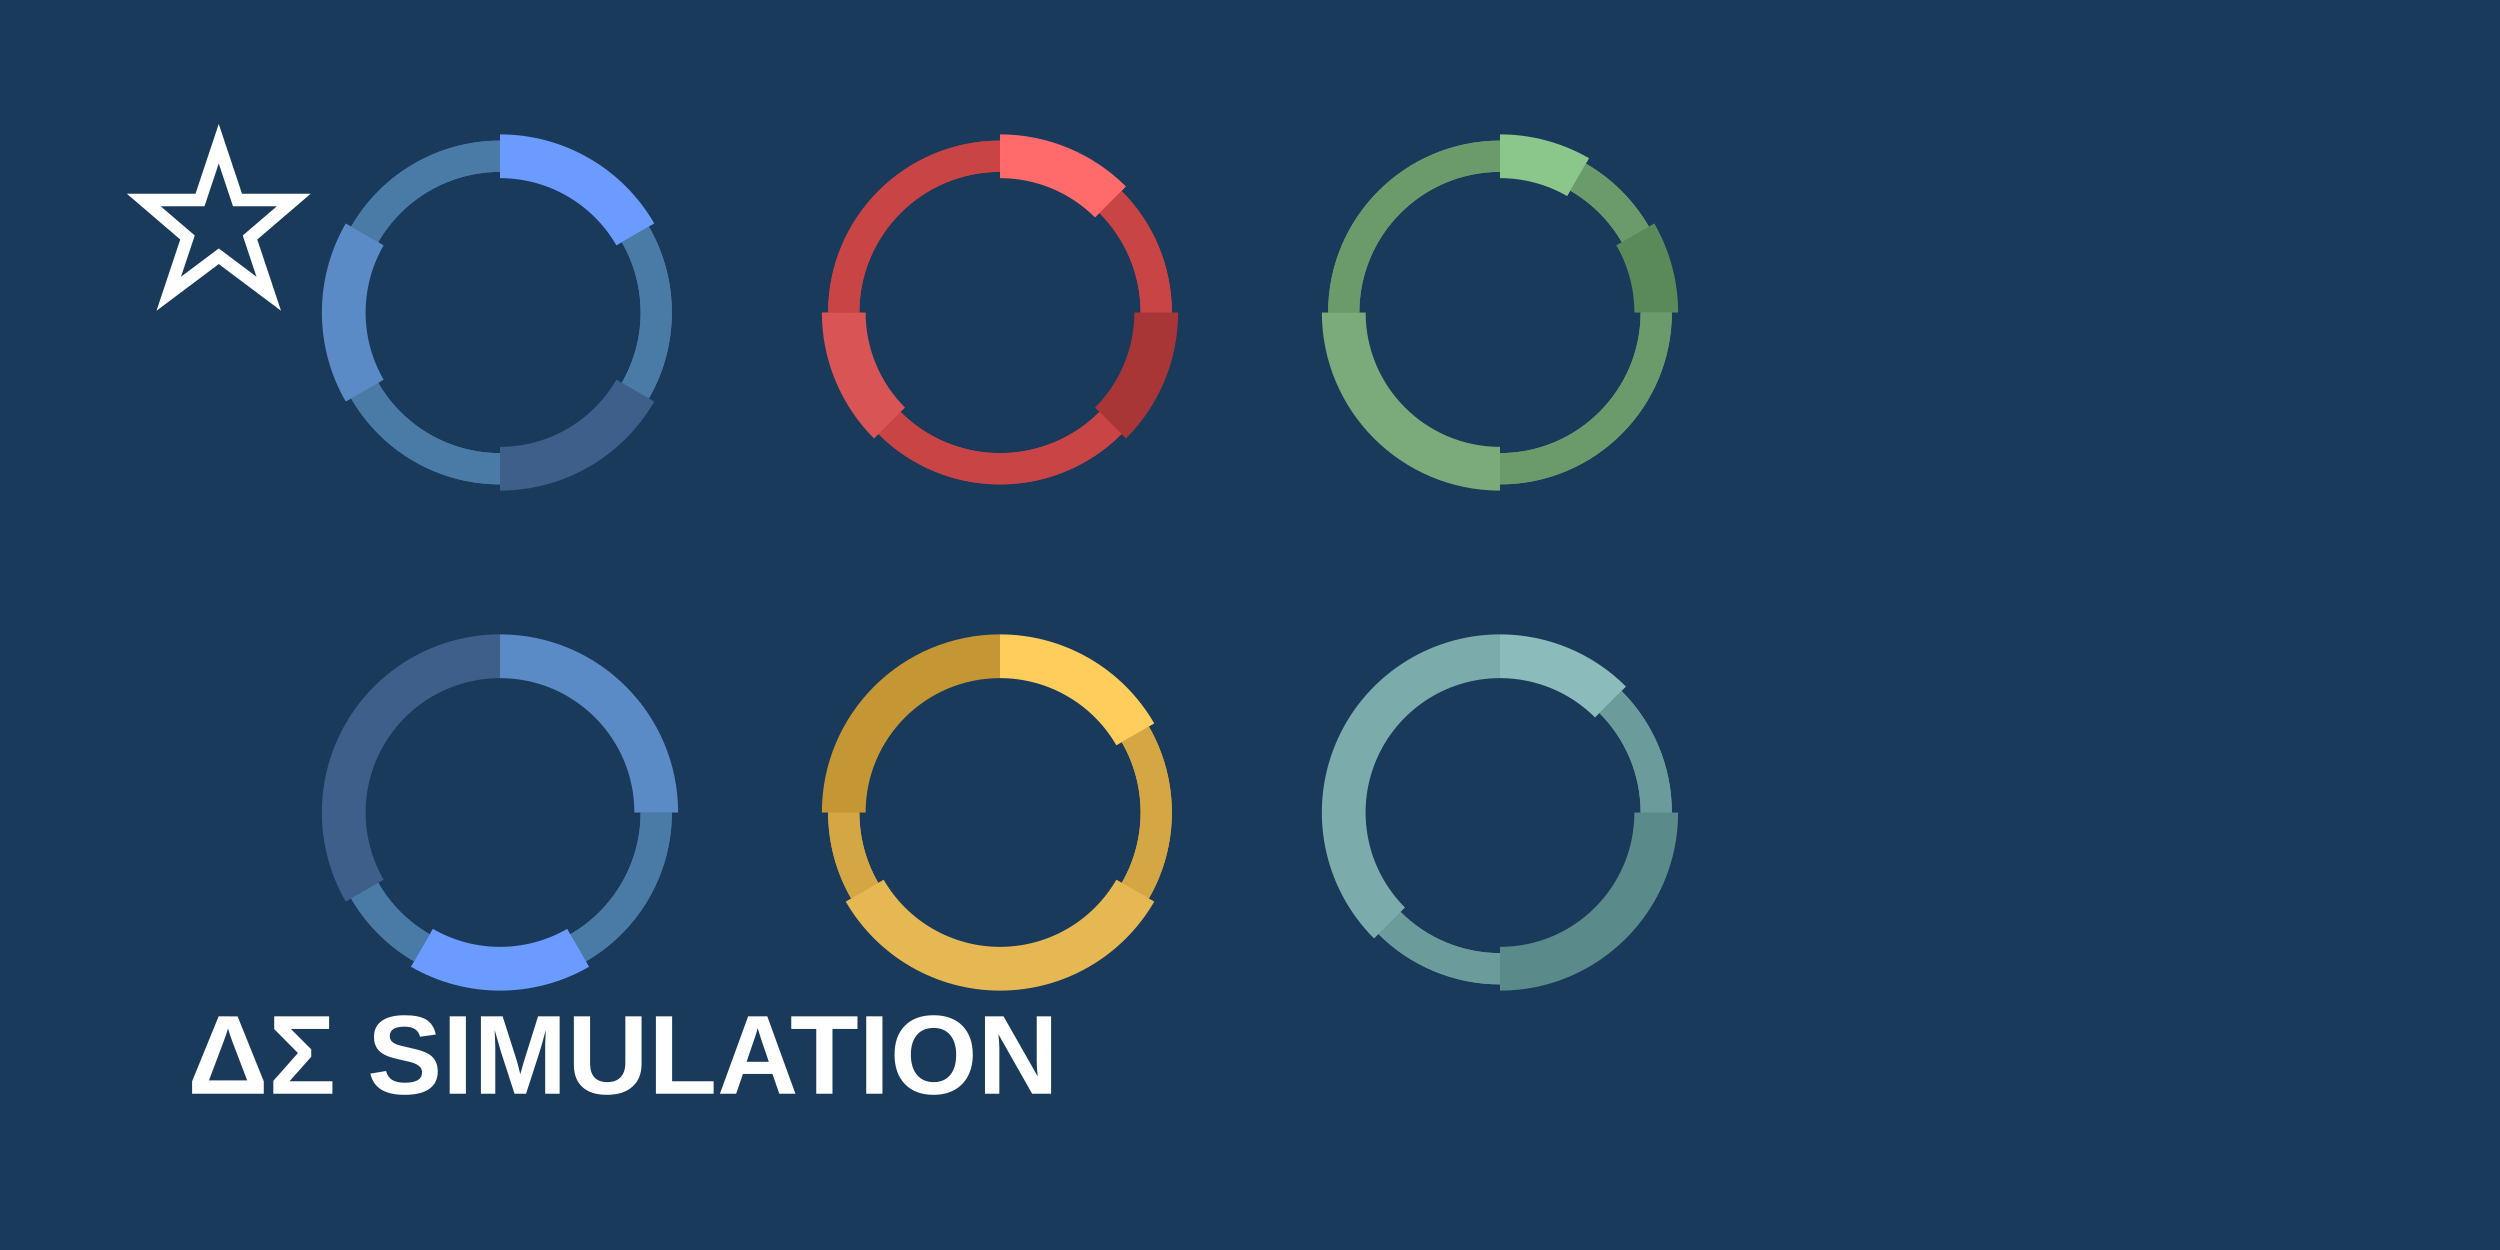
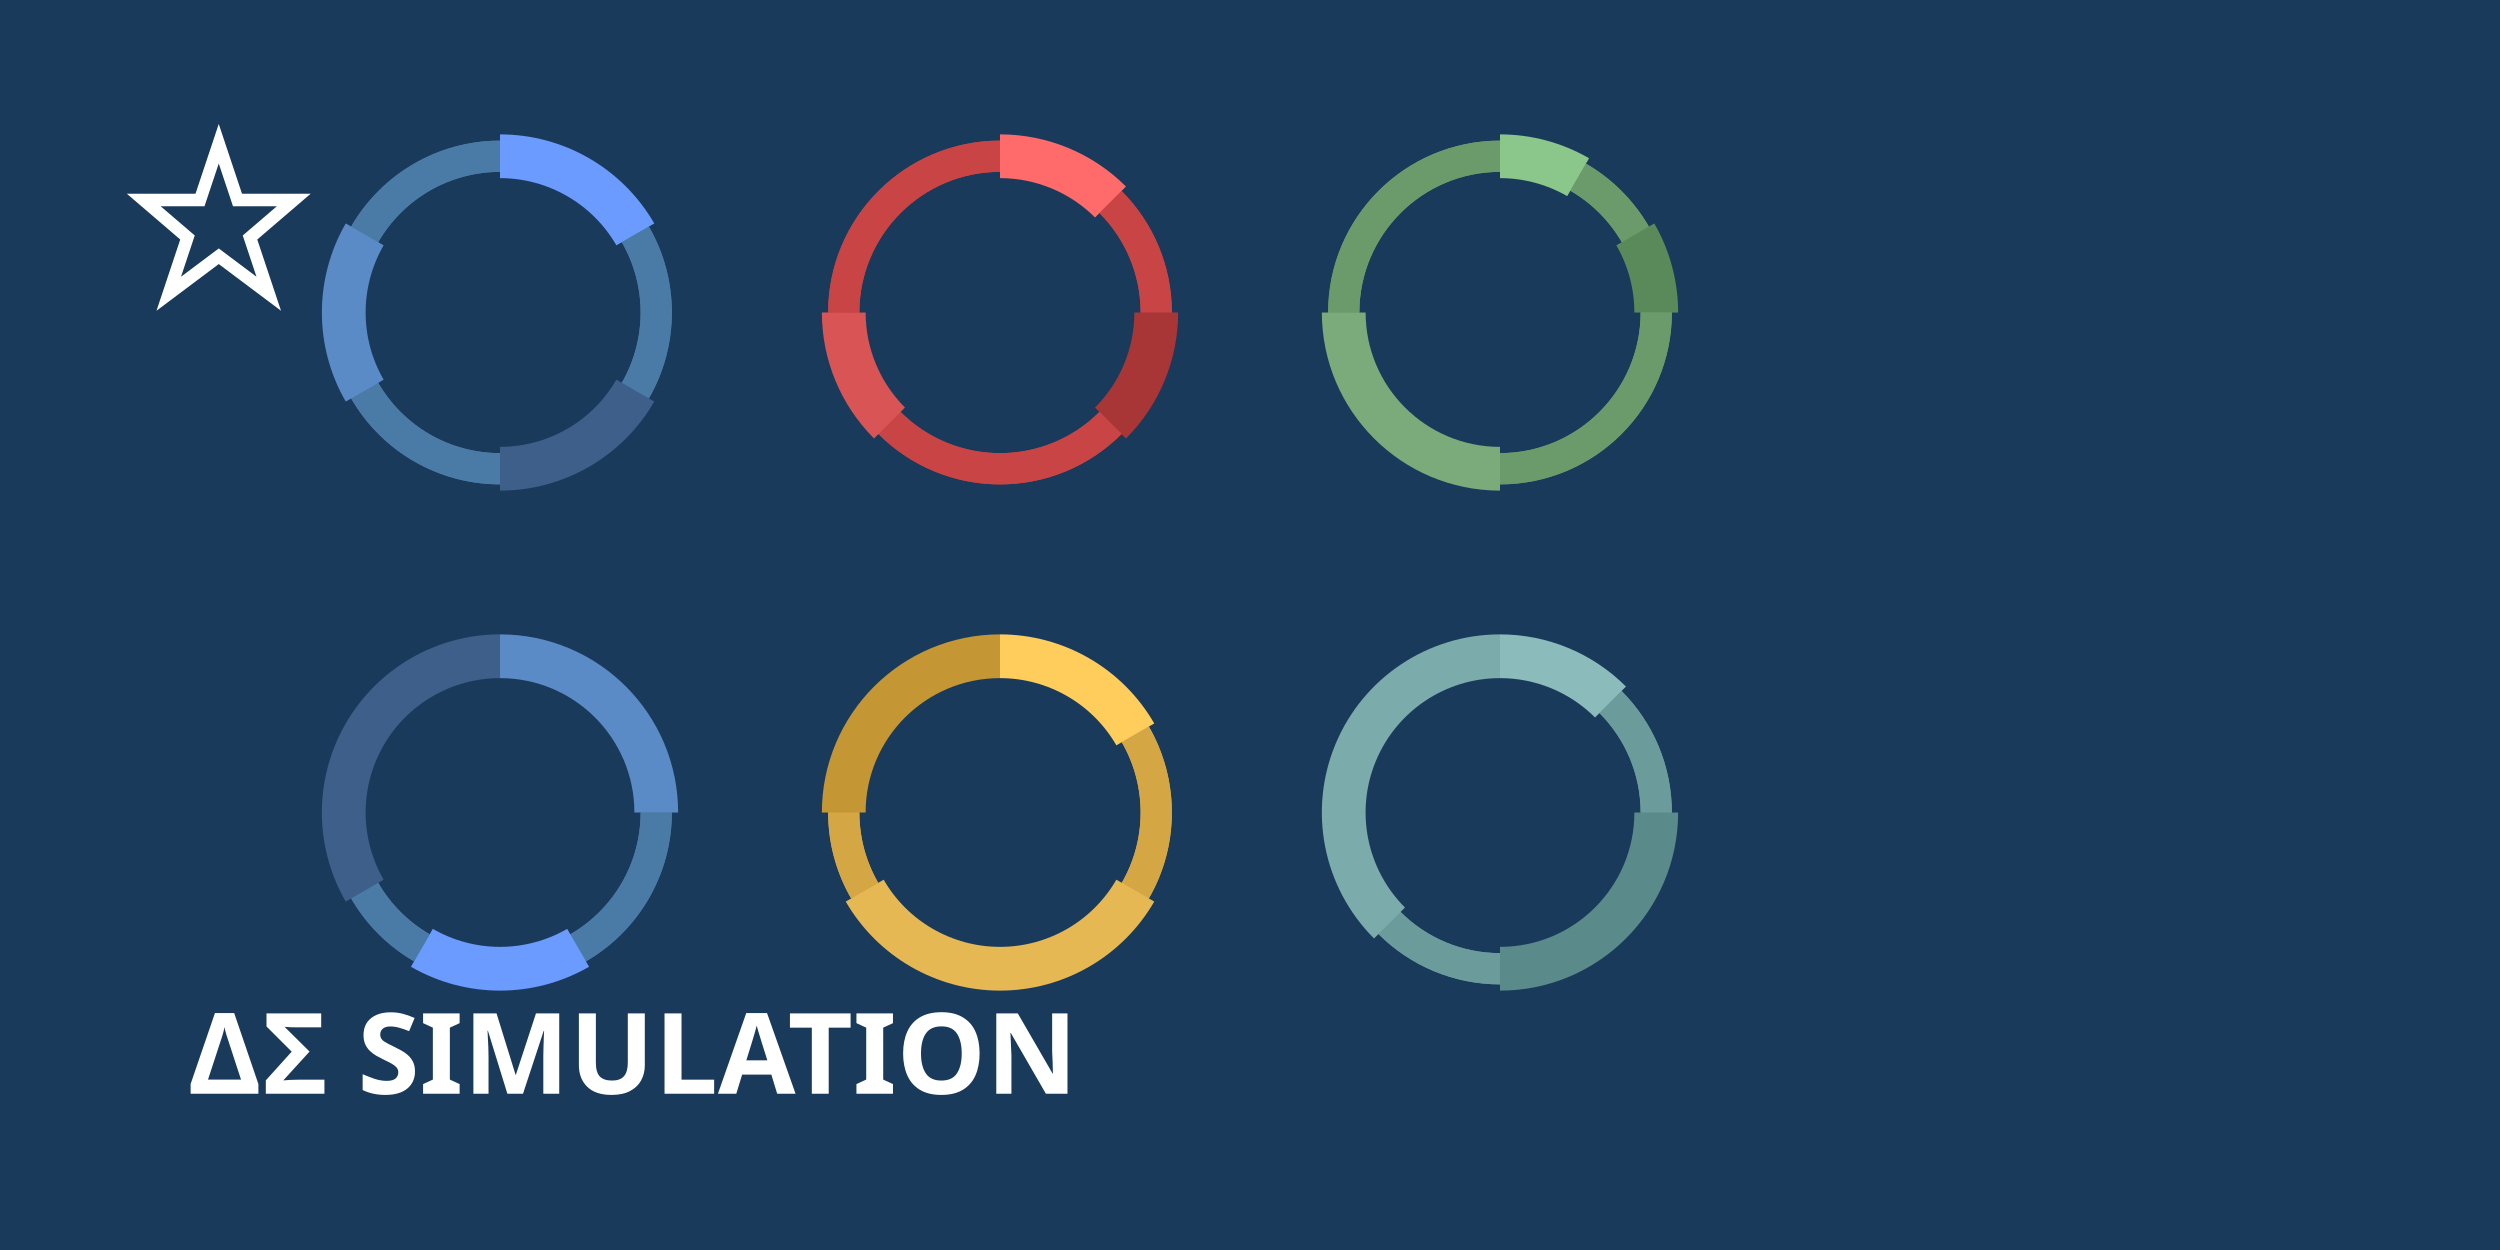
<svg xmlns="http://www.w3.org/2000/svg" viewBox="0 0 400 200" width="400" height="200">
  <rect width="400" height="200" fill="#1a3a5c" />
  <g transform="translate(35, 35)">
    <path d="M 0,-12 L 3,-3 L 12,-3 L 5,3 L 8,12 L 0,6 L -8,12 L -5,3 L -12,-3 L -3,-3 Z" fill="none" stroke="white" stroke-width="2" />
  </g>
  <g transform="translate(80, 50)">
    <circle cx="0" cy="0" r="25" fill="none" stroke="#4a7ba7" stroke-width="5" />
    <path d="M 0,-25 A 25 25 0 0 1 21.65,-12.5" fill="none" stroke="#6b9bff" stroke-width="7" />
    <path d="M 21.65,-12.5 A 25 25 0 0 1 21.65,12.5" fill="none" stroke="#4a7ba7" stroke-width="5" />
    <path d="M 21.65,12.5 A 25 25 0 0 1 0,25" fill="none" stroke="#3d5f8a" stroke-width="7" />
    <path d="M 0,25 A 25 25 0 0 1 -21.65,12.5" fill="none" stroke="#4a7ba7" stroke-width="5" />
    <path d="M -21.65,12.5 A 25 25 0 0 1 -21.65,-12.5" fill="none" stroke="#5a8bc7" stroke-width="7" />
    <path d="M -21.65,-12.5 A 25 25 0 0 1 0,-25" fill="none" stroke="#4a7ba7" stroke-width="5" />
  </g>
  <g transform="translate(160, 50)">
    <circle cx="0" cy="0" r="25" fill="none" stroke="#c94444" stroke-width="5" />
    <path d="M 0,-25 A 25 25 0 0 1 17.68,-17.68" fill="none" stroke="#ff6b6b" stroke-width="7" />
    <path d="M 17.68,-17.68 A 25 25 0 0 1 25,0" fill="none" stroke="#c94444" stroke-width="5" />
    <path d="M 25,0 A 25 25 0 0 1 17.68,17.68" fill="none" stroke="#a93636" stroke-width="7" />
    <path d="M 17.68,17.68 A 25 25 0 0 1 -17.68,17.68" fill="none" stroke="#c94444" stroke-width="5" />
    <path d="M -17.68,17.68 A 25 25 0 0 1 -25,0" fill="none" stroke="#d95555" stroke-width="7" />
    <path d="M -25,0 A 25 25 0 0 1 0,-25" fill="none" stroke="#c94444" stroke-width="5" />
  </g>
  <g transform="translate(240, 50)">
    <circle cx="0" cy="0" r="25" fill="none" stroke="#6b9b6b" stroke-width="5" />
    <path d="M 0,-25 A 25 25 0 0 1 12.5,-21.65" fill="none" stroke="#8bc78b" stroke-width="7" />
    <path d="M 12.5,-21.65 A 25 25 0 0 1 21.65,-12.5" fill="none" stroke="#6b9b6b" stroke-width="5" />
    <path d="M 21.65,-12.5 A 25 25 0 0 1 25,0" fill="none" stroke="#5a8a5a" stroke-width="7" />
    <path d="M 25,0 A 25 25 0 0 1 0,25" fill="none" stroke="#6b9b6b" stroke-width="5" />
    <path d="M 0,25 A 25 25 0 0 1 -25,0" fill="none" stroke="#7bab7b" stroke-width="7" />
    <path d="M -25,0 A 25 25 0 0 1 0,-25" fill="none" stroke="#6b9b6b" stroke-width="5" />
  </g>
  <g transform="translate(80, 130)">
    <circle cx="0" cy="0" r="25" fill="none" stroke="#4a7ba7" stroke-width="5" />
    <path d="M 0,-25 A 25 25 0 0 1 25,0" fill="none" stroke="#5a8bc7" stroke-width="7" />
    <path d="M 25,0 A 25 25 0 0 1 12.5,21.65" fill="none" stroke="#4a7ba7" stroke-width="5" />
    <path d="M 12.5,21.65 A 25 25 0 0 1 -12.5,21.65" fill="none" stroke="#6b9bff" stroke-width="7" />
    <path d="M -12.5,21.65 A 25 25 0 0 1 -21.65,12.5" fill="none" stroke="#4a7ba7" stroke-width="5" />
    <path d="M -21.65,12.5 A 25 25 0 0 1 0,-25" fill="none" stroke="#3d5f8a" stroke-width="7" />
  </g>
  <g transform="translate(160, 130)">
    <circle cx="0" cy="0" r="25" fill="none" stroke="#d4a744" stroke-width="5" />
    <path d="M 0,-25 A 25 25 0 0 1 21.65,-12.5" fill="none" stroke="#ffcd5c" stroke-width="7" />
    <path d="M 21.65,-12.5 A 25 25 0 0 1 21.65,12.5" fill="none" stroke="#d4a744" stroke-width="5" />
    <path d="M 21.65,12.5 A 25 25 0 0 1 -21.65,12.5" fill="none" stroke="#e5b854" stroke-width="7" />
    <path d="M -21.65,12.5 A 25 25 0 0 1 -25,0" fill="none" stroke="#d4a744" stroke-width="5" />
    <path d="M -25,0 A 25 25 0 0 1 0,-25" fill="none" stroke="#c49634" stroke-width="7" />
  </g>
  <g transform="translate(240, 130)">
    <circle cx="0" cy="0" r="25" fill="none" stroke="#6b9b9b" stroke-width="5" />
    <path d="M 0,-25 A 25 25 0 0 1 17.68,-17.68" fill="none" stroke="#8bbbbb" stroke-width="7" />
    <path d="M 17.68,-17.68 A 25 25 0 0 1 25,0" fill="none" stroke="#6b9b9b" stroke-width="5" />
    <path d="M 25,0 A 25 25 0 0 1 0,25" fill="none" stroke="#5a8a8a" stroke-width="7" />
    <path d="M 0,25 A 25 25 0 0 1 -17.68,17.68" fill="none" stroke="#6b9b9b" stroke-width="5" />
    <path d="M -17.68,17.68 A 25 25 0 0 1 0,-25" fill="none" stroke="#7babab" stroke-width="7" />
  </g>
-   <text x="30" y="175" font-family="Arial, sans-serif" font-size="18" font-weight="bold" fill="white">
+   <text x="30" y="175" font-family="DM Sans Medium, sans-serif" font-size="18" font-weight="bold" fill="white">
    ΔΣ SIMULATION
  </text>
</svg>
